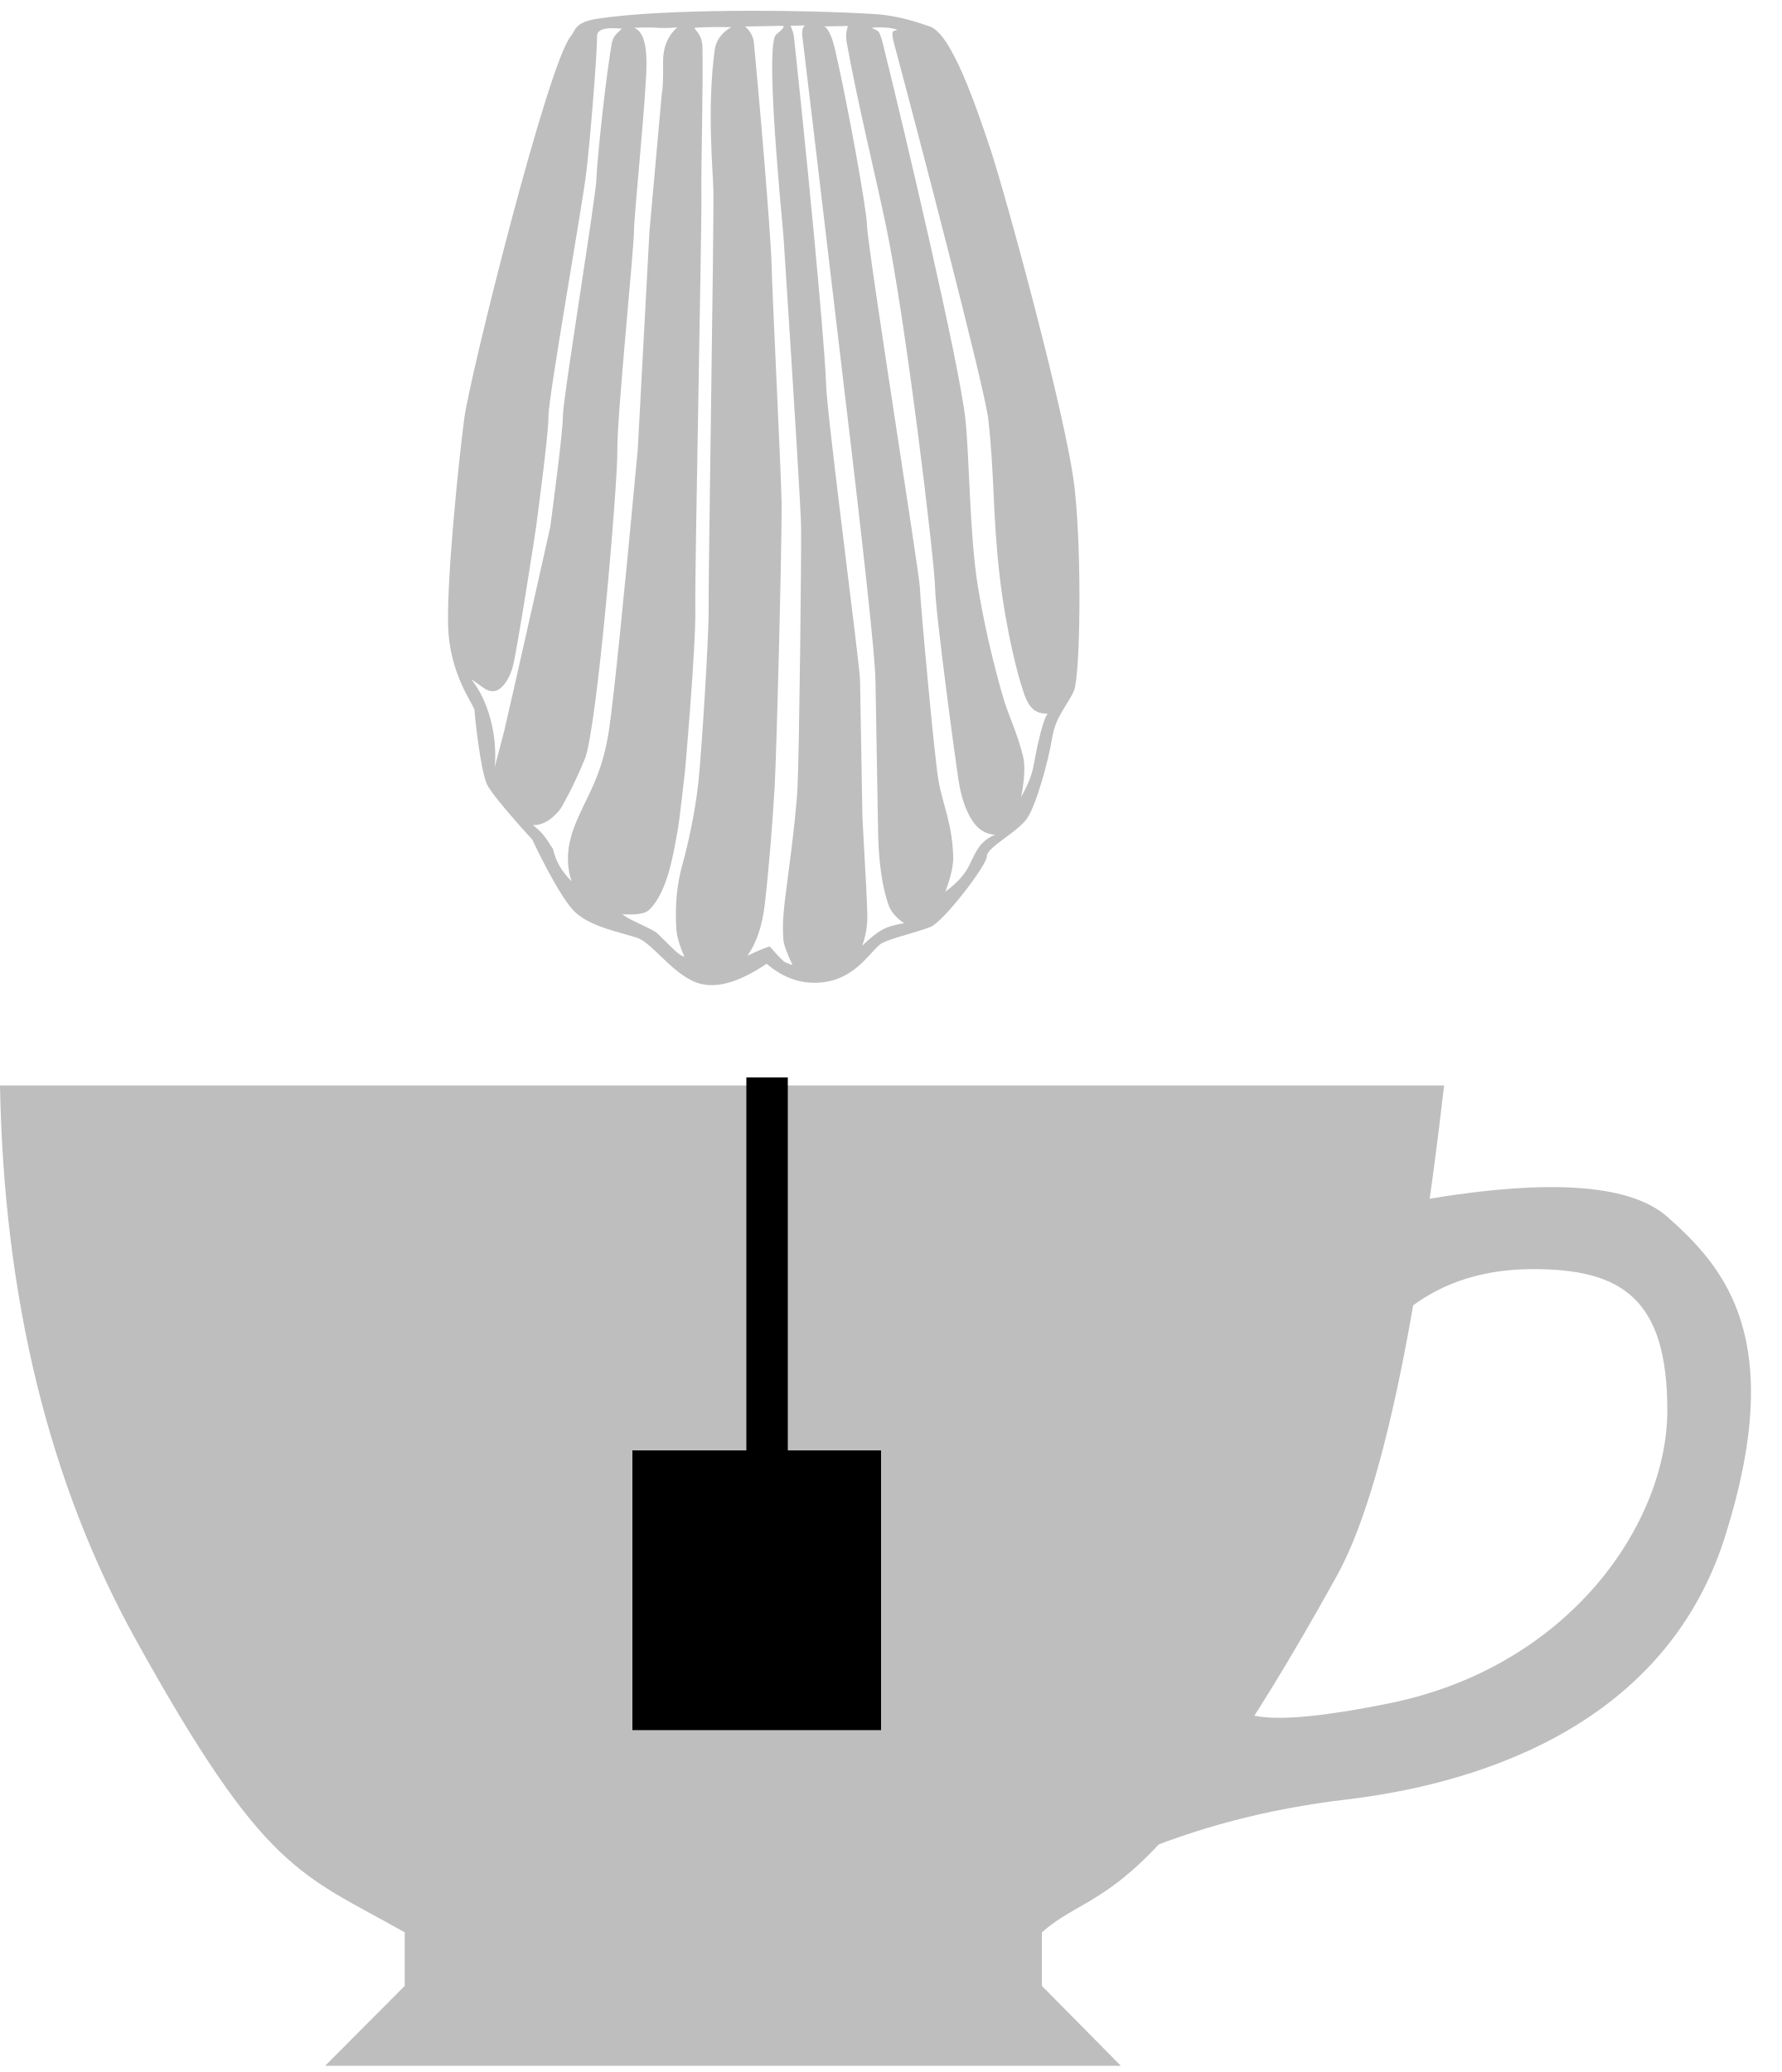
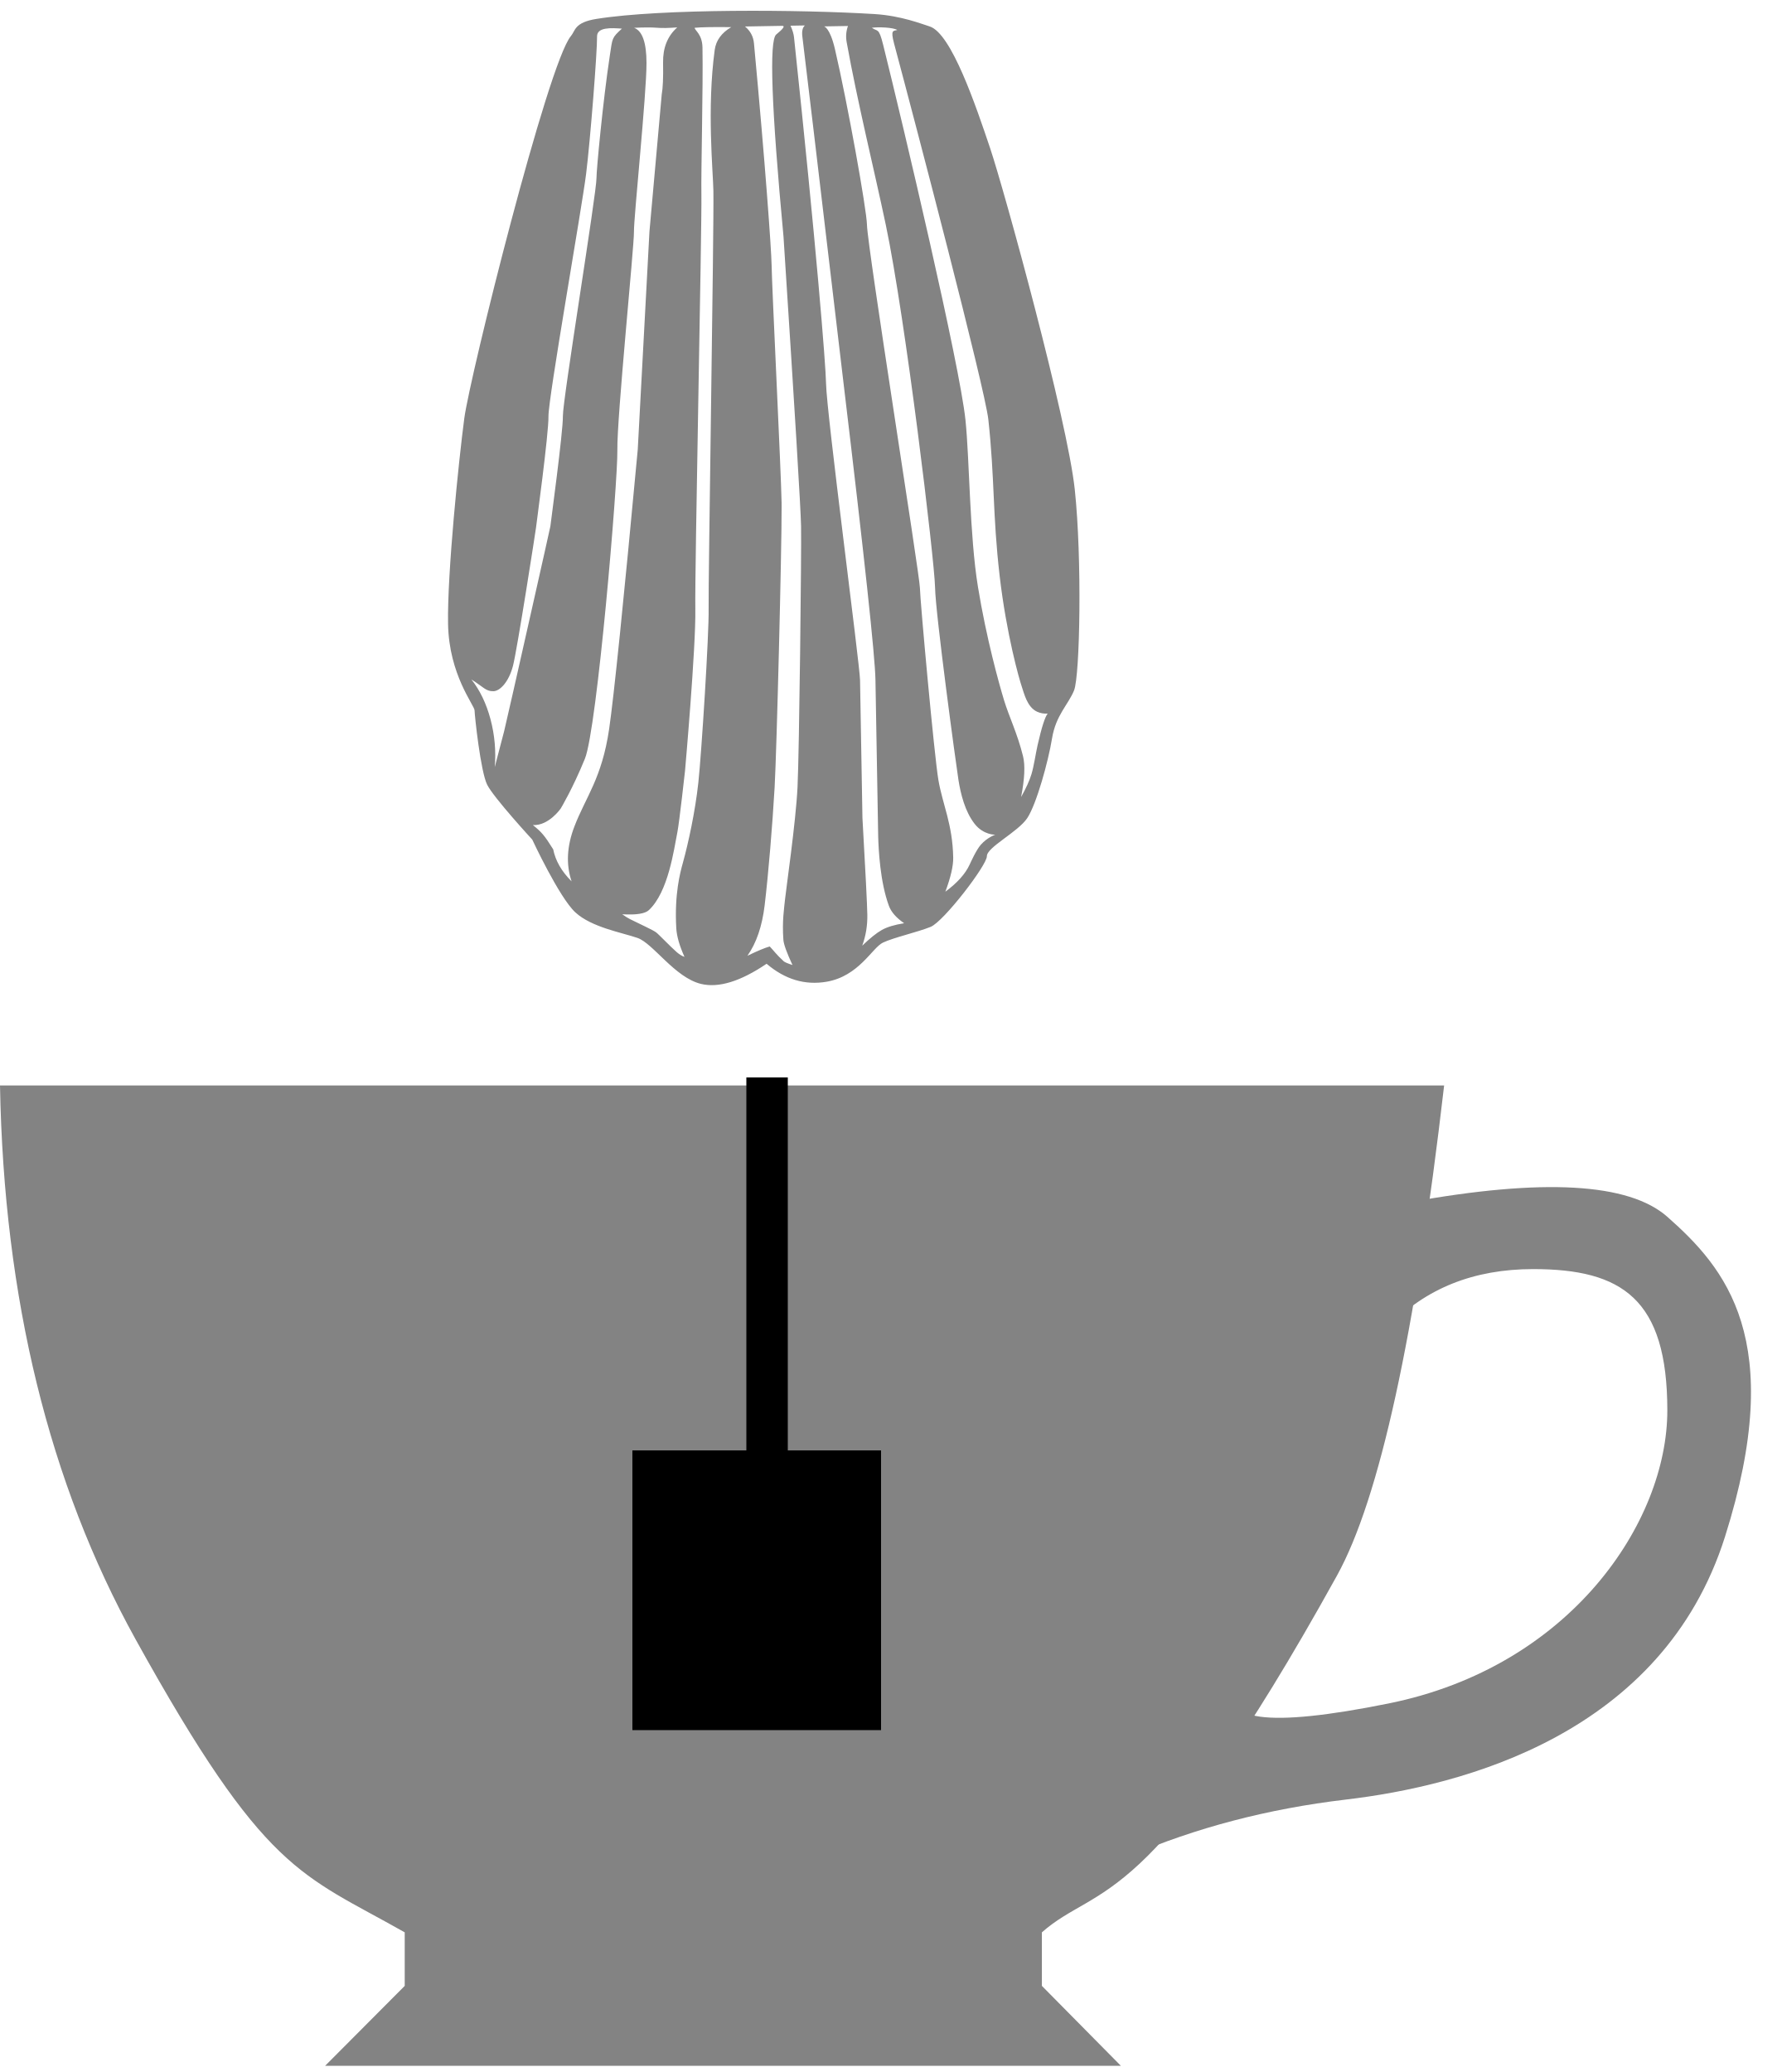
<svg xmlns="http://www.w3.org/2000/svg" width="43px" height="50px" viewBox="0 0 43 50" version="1.1">
  <g id="Page-1" stroke="none" stroke-width="1" fill="none" fill-rule="evenodd">
    <g id="12.9″-iPad-Pro" transform="translate(-600, -815)">
      <g id="tea_madleine_us" transform="translate(600, 815)">
-         <g id="teacup" transform="translate(0, 26.19385)" fill="#BEBEBE">
+         <g id="teacup" transform="translate(0, 26.19385)" fill="#838383">
          <path d="M33.506,5.826 C34.4,4.896 35.563,4.431 36.995,4.431 C39.143,4.431 40.233,5.152 40.233,7.842 C40.233,10.532 37.902,14.026 33.506,14.913 C30.575,15.505 29.373,15.338 29.9,14.412 L27.244,18.604 C28.848,17.912 30.593,17.455 32.477,17.232 C35.304,16.898 40.116,15.654 41.624,10.891 C43.132,6.127 41.624,4.398 40.233,3.169 C39.305,2.35 37.23,2.233 34.008,2.818 L33.506,5.826 Z" id="Path-18" />
          <path d="M0,-1.42108547e-14 L34.847,-1.42108547e-14 C34.15,6.028 33.288,9.971 32.261,11.828 C27.691,20.089 26.509,19.23 25.141,20.436 C25.141,21.297 25.141,21.728 25.141,21.728 L27.047,23.657 L7.845,23.657 L9.766,21.728 C9.766,21.728 9.766,21.297 9.766,20.436 C7.25,19.011 6.403,19.02 3.271,13.364 C1.184,9.593 0.093,5.139 0,-1.42108547e-14 Z" id="Path-17" />
        </g>
        <g id="teabag" transform="translate(15.25977, 26)" fill="#000000">
          <rect id="teabag_label" x="0" y="9" width="6" height="6.75" />
          <rect id="teabag_string" x="2.75" y="0" width="1" height="9" />
        </g>
-         <path d="M18.468,0.743 C19.104,0.328 19.634,0.175 20.057,0.284 C20.691,0.449 21.196,1.284 21.573,1.421 C21.949,1.558 22.674,1.695 23.06,2.063 C23.445,2.431 24.069,3.837 24.069,3.837 C24.069,3.837 24.978,4.859 25.133,5.178 C25.288,5.498 25.407,6.858 25.407,6.98 C25.407,7.102 26.01,7.848 26.01,9.076 C26.01,10.305 25.684,13.009 25.533,14.022 C25.383,15.034 23.366,22.564 22.798,23.209 C22.685,23.338 22.712,23.536 22.172,23.612 C20.593,23.836 17.228,23.751 15.469,23.612 C14.814,23.56 14.325,23.35 14.137,23.289 C13.617,23.111 13.059,21.36 12.73,20.322 C12.402,19.283 10.982,13.734 10.833,12.058 C10.684,10.381 10.786,7.554 10.935,7.208 C11.084,6.862 11.385,6.619 11.486,6.061 C11.587,5.503 11.889,4.482 12.116,4.15 C12.343,3.818 13.108,3.46 13.108,3.245 C13.108,3.031 14.177,1.687 14.495,1.564 C14.814,1.441 15.394,1.322 15.653,1.204 C15.913,1.085 16.244,0.405 17.028,0.284 C17.552,0.204 18.031,0.357 18.468,0.743 Z M23.138,2.813 C23.268,3.223 23.238,3.664 23.047,4.136 C22.762,4.843 22.363,5.287 22.168,6.473 C22.039,7.265 21.769,9.508 21.36,13.203 L21.36,13.203 L20.986,18.457 L20.632,21.761 C20.601,21.913 20.586,22.169 20.586,22.528 C20.586,22.887 20.467,23.169 20.229,23.373 C20.435,23.36 20.6,23.36 20.724,23.373 C20.848,23.386 21.031,23.388 21.271,23.381 C21.074,23.305 20.978,23.02 20.986,22.528 C20.996,21.79 21.36,18.795 21.36,18.457 C21.36,18.119 21.852,13.971 21.852,13.203 C21.852,12.435 22.46,6.481 22.765,5.767 C23.071,5.052 23.369,4.576 23.369,4.576 C23.369,4.576 23.665,4.16 24.048,4.188 C23.841,4.013 23.778,3.943 23.568,3.593 C23.519,3.319 23.376,3.059 23.138,2.813 Z M24.944,5.602 L24.702,6.465 C24.542,7.111 24.462,7.434 24.462,7.434 C24.462,7.434 23.5,11.371 23.5,11.391 C23.5,11.412 23.152,13.664 23.152,14.044 C23.152,14.424 22.241,19.432 22.241,19.775 C22.241,19.941 22.053,21.637 21.866,22.732 C21.795,23.15 21.815,23.145 21.565,23.366 C21.817,23.389 22.168,23.418 22.168,23.186 C22.168,22.837 22.375,20.681 22.49,19.875 C22.604,19.069 23.5,14.466 23.5,14.044 C23.5,13.622 23.846,11.391 23.846,11.371 C23.846,11.351 24.354,8.418 24.462,8.035 C24.57,7.651 24.785,7.434 24.944,7.434 C25.127,7.434 25.174,7.532 25.471,7.728 C25.269,7.464 25.121,7.141 25.026,6.759 C24.932,6.377 24.904,5.991 24.944,5.602 L24.944,5.602 Z M16.153,1.139 C15.961,1.317 15.801,1.441 15.673,1.51 C15.545,1.579 15.365,1.63 15.133,1.663 C15.321,1.798 15.44,1.939 15.492,2.087 C15.695,2.666 15.719,3.449 15.722,3.769 L15.722,7.55 L15.722,7.55 C15.722,8.12 15.937,10.509 16.367,14.717 C16.914,20.157 17.196,22.946 17.213,23.083 C17.23,23.22 17.209,23.315 17.149,23.366 L17.496,23.366 C17.45,23.261 17.423,23.166 17.416,23.083 C16.967,18.033 16.789,15.181 16.789,14.717 C16.789,14.004 16.094,7.933 16.094,7.55 L16.094,4.222 L16.094,4.222 C16.043,2.92 16.017,2.14 16.017,1.881 C16.017,1.622 16.062,1.375 16.153,1.139 Z M17.844,0.702 C17.978,1.003 18.047,1.207 18.053,1.314 C18.078,1.771 18.021,2.072 17.996,2.29 C17.971,2.508 17.702,4.152 17.647,4.996 C17.591,5.841 17.452,10.651 17.452,11.28 C17.452,11.699 17.553,14.034 17.754,18.286 C17.991,21.396 18.021,23.021 17.844,23.16 C17.667,23.299 17.619,23.368 17.702,23.366 L17.702,23.366 L18.594,23.366 C18.467,23.257 18.397,23.121 18.385,22.956 C18.161,20.003 18.053,17.98 18.053,17.605 C18.053,16.995 17.912,12.635 17.912,11.865 L17.913,11.77 C17.927,10.742 18.135,5.87 18.2,4.996 C18.268,4.091 18.386,2.912 18.49,2.156 C18.559,1.652 18.705,1.248 18.927,0.944 C18.678,1.059 18.498,1.13 18.385,1.159 C18.275,1.04 18.231,0.963 18.053,0.795 C18.03,0.773 17.96,0.742 17.844,0.702 Z M20.446,0.944 C20.562,1.214 20.624,1.445 20.632,1.638 C20.665,2.46 20.515,2.98 20.446,3.211 C20.307,3.681 20.126,4.445 20.038,5.145 C19.95,5.845 19.717,8.717 19.717,9.333 C19.717,9.95 19.426,18.521 19.426,19.413 C19.426,19.892 19.551,21.401 19.335,22.814 C19.3,23.041 19.164,23.222 18.927,23.356 C19.353,23.369 19.647,23.369 19.809,23.356 C19.809,23.29 19.629,23.201 19.629,22.877 C19.629,21.893 19.717,19.922 19.717,19.332 C19.717,18.548 20.038,10.255 20.038,9.333 C20.038,8.412 20.355,5.43 20.355,5.43 C20.355,5.43 20.514,4.189 20.565,3.955 C20.656,3.54 20.807,2.52 21.285,2.087 C21.379,2.002 21.594,1.972 21.93,1.998 C21.858,1.944 21.796,1.904 21.744,1.877 C21.459,1.728 21.206,1.612 21.122,1.548 C21.054,1.496 20.797,1.212 20.632,1.062 C20.57,1.006 20.508,0.966 20.446,0.944 Z M14.125,2.406 C13.833,2.614 13.633,2.83 13.526,3.053 C13.509,3.089 13.361,3.404 13.249,3.525 C13.085,3.703 12.896,3.76 12.896,3.76 C12.896,3.76 13.182,3.756 13.389,4.03 C13.616,4.331 13.714,4.754 13.762,5.1 C13.812,5.458 14.245,9.111 14.245,9.752 C14.245,10.393 14.844,16.254 15.282,18.527 C15.538,19.856 15.915,21.504 16.148,22.945 C16.17,23.08 16.157,23.21 16.11,23.335 L16.11,23.335 L16.688,23.335 C16.688,23.335 16.547,23.311 16.434,22.784 C16.156,21.491 15.735,18.897 15.735,18.527 C15.735,18.006 14.611,10.064 14.611,9.752 C14.611,9.44 14.335,5.688 14.245,5.1 C14.154,4.511 13.921,4.03 13.921,3.224 C13.921,3.025 13.989,2.752 14.125,2.406 Z M12.257,4.659 C12.134,4.87 12.048,5.051 11.999,5.202 C11.936,5.393 11.885,5.713 11.837,5.907 C11.732,6.334 11.646,6.585 11.581,6.661 C11.673,6.656 11.758,6.673 11.837,6.711 C12.077,6.828 12.143,7.165 12.194,7.321 C12.25,7.491 12.541,8.577 12.682,10.005 C12.829,11.503 12.757,12.343 12.889,13.781 C12.958,14.538 14.525,20.966 15.004,22.889 C15.091,23.238 15.015,23.191 14.922,23.218 C15.018,23.282 15.38,23.302 15.534,23.282 C15.398,23.178 15.368,23.299 15.268,22.863 C14.814,20.892 13.558,15.129 13.441,13.781 C13.358,12.82 13.392,10.997 13.21,9.748 C13.028,8.5 12.744,7.409 12.629,7.004 C12.513,6.598 12.321,6.197 12.194,5.644 C12.143,5.424 12.164,5.096 12.257,4.659 Z" id="madeleine" fill="#BEBEBE" transform="translate(18.38477, 12) rotate(179) translate(-18.38477, -12) " />
+         <path d="M18.468,0.743 C19.104,0.328 19.634,0.175 20.057,0.284 C20.691,0.449 21.196,1.284 21.573,1.421 C21.949,1.558 22.674,1.695 23.06,2.063 C23.445,2.431 24.069,3.837 24.069,3.837 C24.069,3.837 24.978,4.859 25.133,5.178 C25.288,5.498 25.407,6.858 25.407,6.98 C25.407,7.102 26.01,7.848 26.01,9.076 C26.01,10.305 25.684,13.009 25.533,14.022 C25.383,15.034 23.366,22.564 22.798,23.209 C22.685,23.338 22.712,23.536 22.172,23.612 C20.593,23.836 17.228,23.751 15.469,23.612 C14.814,23.56 14.325,23.35 14.137,23.289 C13.617,23.111 13.059,21.36 12.73,20.322 C12.402,19.283 10.982,13.734 10.833,12.058 C10.684,10.381 10.786,7.554 10.935,7.208 C11.084,6.862 11.385,6.619 11.486,6.061 C11.587,5.503 11.889,4.482 12.116,4.15 C12.343,3.818 13.108,3.46 13.108,3.245 C13.108,3.031 14.177,1.687 14.495,1.564 C14.814,1.441 15.394,1.322 15.653,1.204 C15.913,1.085 16.244,0.405 17.028,0.284 C17.552,0.204 18.031,0.357 18.468,0.743 Z M23.138,2.813 C23.268,3.223 23.238,3.664 23.047,4.136 C22.762,4.843 22.363,5.287 22.168,6.473 C22.039,7.265 21.769,9.508 21.36,13.203 L21.36,13.203 L20.986,18.457 L20.632,21.761 C20.601,21.913 20.586,22.169 20.586,22.528 C20.586,22.887 20.467,23.169 20.229,23.373 C20.435,23.36 20.6,23.36 20.724,23.373 C20.848,23.386 21.031,23.388 21.271,23.381 C21.074,23.305 20.978,23.02 20.986,22.528 C20.996,21.79 21.36,18.795 21.36,18.457 C21.36,18.119 21.852,13.971 21.852,13.203 C21.852,12.435 22.46,6.481 22.765,5.767 C23.071,5.052 23.369,4.576 23.369,4.576 C23.369,4.576 23.665,4.16 24.048,4.188 C23.841,4.013 23.778,3.943 23.568,3.593 C23.519,3.319 23.376,3.059 23.138,2.813 Z M24.944,5.602 L24.702,6.465 C24.542,7.111 24.462,7.434 24.462,7.434 C24.462,7.434 23.5,11.371 23.5,11.391 C23.5,11.412 23.152,13.664 23.152,14.044 C23.152,14.424 22.241,19.432 22.241,19.775 C22.241,19.941 22.053,21.637 21.866,22.732 C21.795,23.15 21.815,23.145 21.565,23.366 C21.817,23.389 22.168,23.418 22.168,23.186 C22.168,22.837 22.375,20.681 22.49,19.875 C22.604,19.069 23.5,14.466 23.5,14.044 C23.5,13.622 23.846,11.391 23.846,11.371 C23.846,11.351 24.354,8.418 24.462,8.035 C24.57,7.651 24.785,7.434 24.944,7.434 C25.127,7.434 25.174,7.532 25.471,7.728 C25.269,7.464 25.121,7.141 25.026,6.759 C24.932,6.377 24.904,5.991 24.944,5.602 L24.944,5.602 Z M16.153,1.139 C15.961,1.317 15.801,1.441 15.673,1.51 C15.545,1.579 15.365,1.63 15.133,1.663 C15.321,1.798 15.44,1.939 15.492,2.087 C15.695,2.666 15.719,3.449 15.722,3.769 L15.722,7.55 L15.722,7.55 C15.722,8.12 15.937,10.509 16.367,14.717 C16.914,20.157 17.196,22.946 17.213,23.083 C17.23,23.22 17.209,23.315 17.149,23.366 L17.496,23.366 C17.45,23.261 17.423,23.166 17.416,23.083 C16.967,18.033 16.789,15.181 16.789,14.717 C16.789,14.004 16.094,7.933 16.094,7.55 L16.094,4.222 L16.094,4.222 C16.043,2.92 16.017,2.14 16.017,1.881 C16.017,1.622 16.062,1.375 16.153,1.139 Z M17.844,0.702 C17.978,1.003 18.047,1.207 18.053,1.314 C18.078,1.771 18.021,2.072 17.996,2.29 C17.971,2.508 17.702,4.152 17.647,4.996 C17.591,5.841 17.452,10.651 17.452,11.28 C17.452,11.699 17.553,14.034 17.754,18.286 C17.991,21.396 18.021,23.021 17.844,23.16 C17.667,23.299 17.619,23.368 17.702,23.366 L17.702,23.366 L18.594,23.366 C18.467,23.257 18.397,23.121 18.385,22.956 C18.161,20.003 18.053,17.98 18.053,17.605 C18.053,16.995 17.912,12.635 17.912,11.865 L17.913,11.77 C17.927,10.742 18.135,5.87 18.2,4.996 C18.268,4.091 18.386,2.912 18.49,2.156 C18.559,1.652 18.705,1.248 18.927,0.944 C18.678,1.059 18.498,1.13 18.385,1.159 C18.275,1.04 18.231,0.963 18.053,0.795 C18.03,0.773 17.96,0.742 17.844,0.702 Z M20.446,0.944 C20.562,1.214 20.624,1.445 20.632,1.638 C20.665,2.46 20.515,2.98 20.446,3.211 C20.307,3.681 20.126,4.445 20.038,5.145 C19.95,5.845 19.717,8.717 19.717,9.333 C19.717,9.95 19.426,18.521 19.426,19.413 C19.426,19.892 19.551,21.401 19.335,22.814 C19.3,23.041 19.164,23.222 18.927,23.356 C19.353,23.369 19.647,23.369 19.809,23.356 C19.809,23.29 19.629,23.201 19.629,22.877 C19.629,21.893 19.717,19.922 19.717,19.332 C19.717,18.548 20.038,10.255 20.038,9.333 C20.038,8.412 20.355,5.43 20.355,5.43 C20.355,5.43 20.514,4.189 20.565,3.955 C20.656,3.54 20.807,2.52 21.285,2.087 C21.379,2.002 21.594,1.972 21.93,1.998 C21.858,1.944 21.796,1.904 21.744,1.877 C21.459,1.728 21.206,1.612 21.122,1.548 C21.054,1.496 20.797,1.212 20.632,1.062 C20.57,1.006 20.508,0.966 20.446,0.944 Z M14.125,2.406 C13.833,2.614 13.633,2.83 13.526,3.053 C13.509,3.089 13.361,3.404 13.249,3.525 C13.085,3.703 12.896,3.76 12.896,3.76 C12.896,3.76 13.182,3.756 13.389,4.03 C13.616,4.331 13.714,4.754 13.762,5.1 C13.812,5.458 14.245,9.111 14.245,9.752 C14.245,10.393 14.844,16.254 15.282,18.527 C15.538,19.856 15.915,21.504 16.148,22.945 C16.17,23.08 16.157,23.21 16.11,23.335 L16.11,23.335 L16.688,23.335 C16.688,23.335 16.547,23.311 16.434,22.784 C16.156,21.491 15.735,18.897 15.735,18.527 C15.735,18.006 14.611,10.064 14.611,9.752 C14.611,9.44 14.335,5.688 14.245,5.1 C14.154,4.511 13.921,4.03 13.921,3.224 C13.921,3.025 13.989,2.752 14.125,2.406 Z M12.257,4.659 C12.134,4.87 12.048,5.051 11.999,5.202 C11.936,5.393 11.885,5.713 11.837,5.907 C11.732,6.334 11.646,6.585 11.581,6.661 C11.673,6.656 11.758,6.673 11.837,6.711 C12.077,6.828 12.143,7.165 12.194,7.321 C12.25,7.491 12.541,8.577 12.682,10.005 C12.829,11.503 12.757,12.343 12.889,13.781 C12.958,14.538 14.525,20.966 15.004,22.889 C15.091,23.238 15.015,23.191 14.922,23.218 C15.018,23.282 15.38,23.302 15.534,23.282 C15.398,23.178 15.368,23.299 15.268,22.863 C14.814,20.892 13.558,15.129 13.441,13.781 C13.358,12.82 13.392,10.997 13.21,9.748 C13.028,8.5 12.744,7.409 12.629,7.004 C12.513,6.598 12.321,6.197 12.194,5.644 C12.143,5.424 12.164,5.096 12.257,4.659 Z" id="madeleine" fill="#838383" transform="translate(18.38477, 12) rotate(179) translate(-18.38477, -12) " />
      </g>
    </g>
  </g>
</svg>
